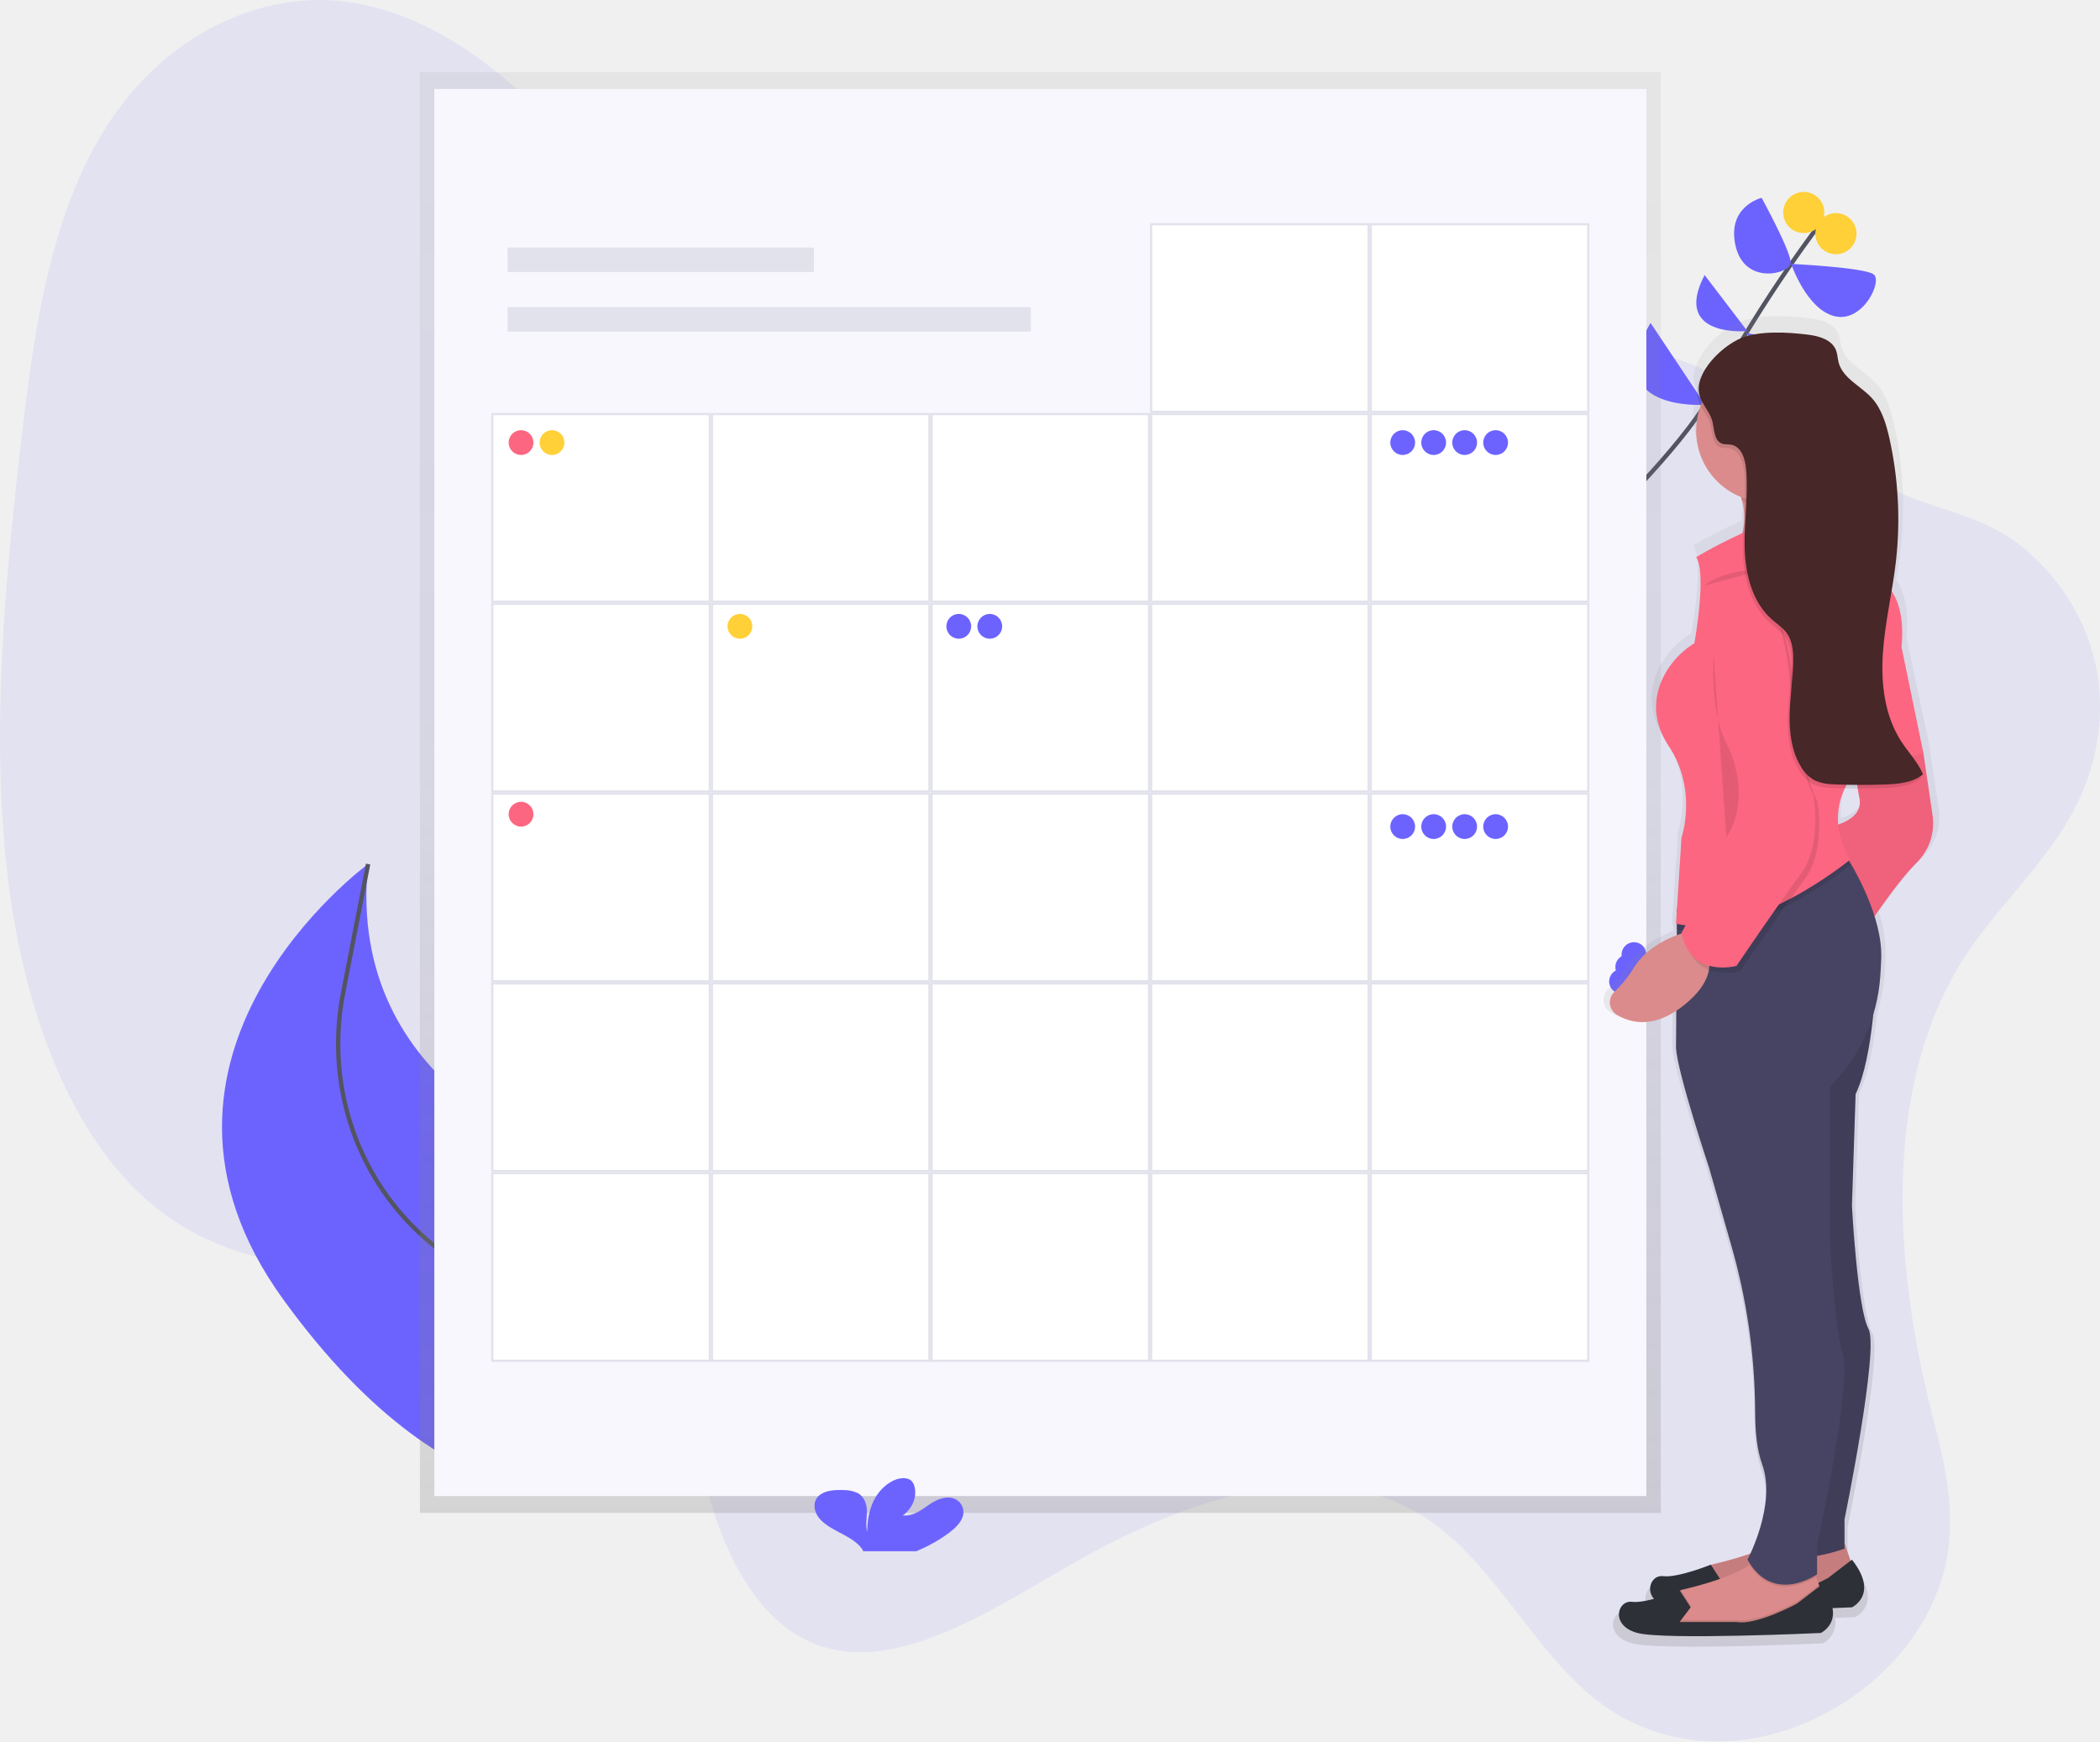
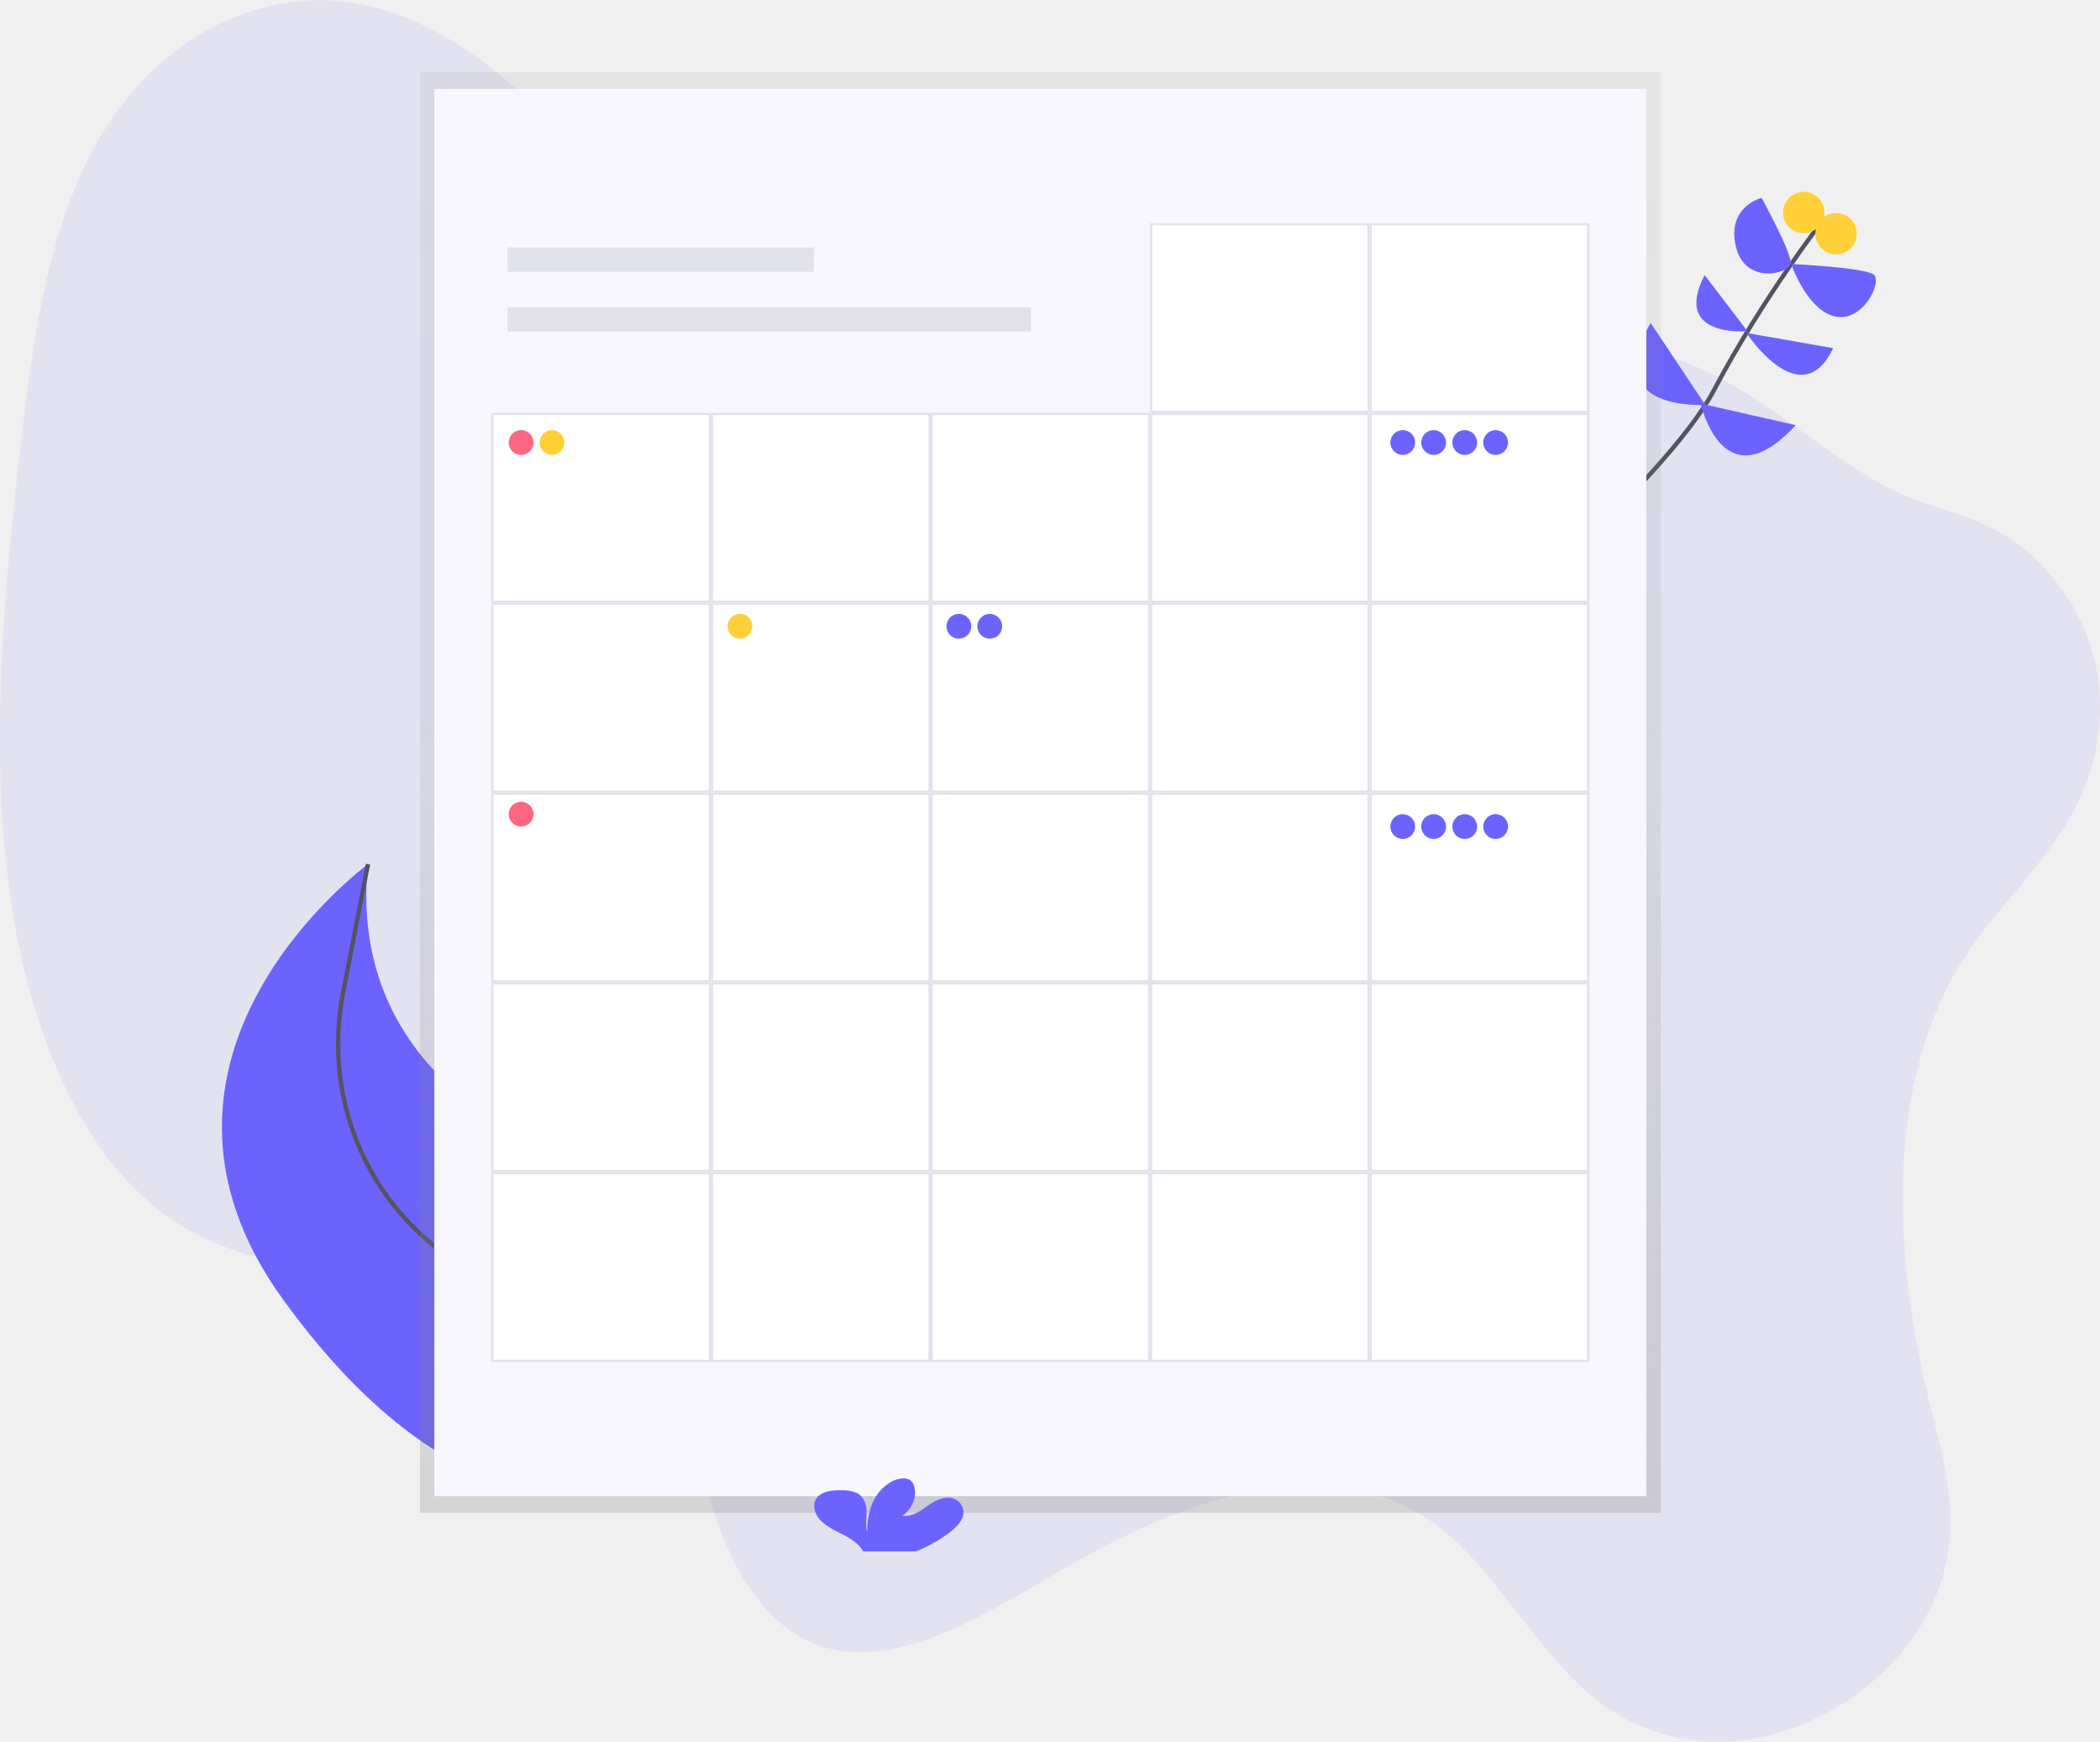
- <svg xmlns="http://www.w3.org/2000/svg" xmlns:xlink="http://www.w3.org/1999/xlink" id="53917d2c-59b7-443c-9dc6-ca37ebed1a74" data-name="Layer 1" width="965.64" height="800.81" viewBox="0 0 965.64 800.81">
-   <defs>
-     <linearGradient id="5075b4d4-ce6f-410a-b63e-15cf2dd063e7" x1="478.38" y1="695.72" x2="478.38" y2="33.2" gradientUnits="userSpaceOnUse">
-       <stop offset="0" stop-color="gray" stop-opacity="0.25" />
-       <stop offset="0.54" stop-color="gray" stop-opacity="0.12" />
-       <stop offset="1" stop-color="gray" stop-opacity="0.1" />
-     </linearGradient>
-     <linearGradient id="dee71953-6e04-4c93-a054-139b0acb5af5" x1="1834.21" y1="806.87" x2="1834.21" y2="194.98" gradientTransform="matrix(-1, 0, 0, 1, 2766, 0)" xlink:href="#5075b4d4-ce6f-410a-b63e-15cf2dd063e7" />
-   </defs>
-   <path d="M1019.06,492.09c-37.09,60-30.14,141.74-13.85,206.19,5.45,21.58,11.73,44.36,7.07,68.51-5.7,29.53-26.48,52.72-47.51,66-38.34,24.15-82.12,23.48-114-1.77-27.53-21.81-45.66-59.85-73.77-80.49-47-34.55-111.54-13.61-167.58,18.68C569.79,792,526.17,821,489.54,804.58c-25.77-11.53-41.84-44.06-49.34-79.46-3.62-17.09-5.81-35.76-14.11-48.78-4.94-7.74-11.73-12.92-18.77-17.17-64.25-38.74-151.18-6.35-213.14-50.22-41.85-29.62-65.64-90.8-73.46-156.22s-1.39-135.42,6.66-204.34c5.73-49,13.48-101.42,39.2-141.27,27.21-42.15,70.1-61,107.38-57s69.65,27.62,97.55,56.49c34.87,36.08,66.32,82.16,111.45,93.8,30.74,7.93,64.31-1.25,97-6.44,54.58-8.68,108.4-6.19,161.84-2.93,51.16,3.12,102.63,7,150.3,25,33.73,12.75,59.62,39.29,91.1,56.55,20.52,11.25,43.67,12.68,62.79,27.68,23.55,18.48,43.93,52.59,34.5,95.71C1071.5,437,1038.74,460.25,1019.06,492.09Z" transform="translate(-117.18 -49.59)" fill="#6c63ff" opacity="0.1" />
-   <path d="M781.67,356.47s101-84.63,123.46-127.3,51.05-79.44,51.05-79.44" transform="translate(-117.18 -49.59)" fill="none" stroke="#535461" stroke-miterlimit="10" stroke-width="2" />
-   <path d="M942.9,245.12l-43.69-9.85S909.52,281.35,942.9,245.12Z" transform="translate(-117.18 -49.59)" fill="#6c63ff" />
-   <path d="M876.14,198.08l25.14,37.65S852.13,239.28,876.14,198.08Z" transform="translate(-117.18 -49.59)" fill="#6c63ff" />
-   <path d="M960.09,209.73l-39.93-7S945.24,240.88,960.09,209.73Z" transform="translate(-117.18 -49.59)" fill="#6c63ff" />
-   <path d="M901,176.08l19.67,25.76S885.85,205.14,901,176.08Z" transform="translate(-117.18 -49.59)" fill="#6c63ff" />
-   <path d="M940.81,170.95s34,1.62,38,4.87-5.07,22.3-18,19.19S940.81,170.95,940.81,170.95Z" transform="translate(-117.18 -49.59)" fill="#6c63ff" />
-   <path d="M927.22,140.56s13.89,25.31,13.37,30.13-21.17,10.23-25.34-8S927.22,140.56,927.22,140.56Z" transform="translate(-117.18 -49.59)" fill="#6c63ff" />
-   <circle cx="963.75" cy="154.12" r="9.49" transform="matrix(0.3, -0.95, 0.95, 0.3, 408.68, 976.78)" fill="#ffd037" />
-   <circle cx="948.9" cy="144.43" r="9.49" transform="matrix(0.3, -0.95, 0.95, 0.3, 407.54, 955.85)" fill="#ffd037" />
-   <path d="M466.64,688.22S482.85,640,380.09,581.87c0,0-104.34-30.43-93.67-134.93,0,0-120.28,88.12-38.89,200.37s151.64,87.75,151.64,87.75Z" transform="translate(-117.18 -49.59)" fill="#6c63ff" />
-   <path d="M435.31,710s-50.14-54.19-98.2-75.14A95.71,95.71,0,0,1,311,617.47c-30.64-28-44-70.25-36.1-111l11.55-59.53" transform="translate(-117.18 -49.59)" fill="none" stroke="#535461" stroke-miterlimit="10" stroke-width="2" />
-   <rect x="193.07" y="33.2" width="570.61" height="662.53" fill="url(#5075b4d4-ce6f-410a-b63e-15cf2dd063e7)" />
-   <rect x="199.72" y="40.91" width="557.32" height="647.09" fill="#f7f7fd" />
-   <rect x="233.38" y="113.85" width="140.89" height="11.22" fill="#e2e2ec" />
-   <rect x="233.38" y="141.28" width="240.63" height="11.22" fill="#e2e2ec" />
-   <rect x="630.36" y="103.13" width="99.99" height="86.28" fill="#fff" />
-   <path d="M847,153.22V238.5H748V153.22h99m1-1H747V239.5H848V152.22Z" transform="translate(-117.18 -49.59)" fill="#e2e2ec" />
-   <rect x="529.37" y="103.13" width="99.99" height="86.28" fill="#fff" />
-   <path d="M746,153.22V238.5h-99V153.22h99m1-1h-101V239.5H747V152.22Z" transform="translate(-117.18 -49.59)" fill="#e2e2ec" />
-   <rect x="630.36" y="190.41" width="99.99" height="86.28" fill="#fff" />
-   <path d="M847,240.5v85.28H748V240.5h99m1-1H747v87.28H848V239.5Z" transform="translate(-117.18 -49.59)" fill="#e2e2ec" />
-   <rect x="529.37" y="190.41" width="99.99" height="86.28" fill="#fff" />
-   <path d="M746,240.5v85.28h-99V240.5h99m1-1h-101v87.28H747V239.5Z" transform="translate(-117.18 -49.59)" fill="#e2e2ec" />
-   <rect x="428.38" y="190.41" width="99.99" height="86.28" fill="#fff" />
-   <path d="M645.05,240.5v85.28h-99V240.5h99m1-1h-101v87.28h101V239.5Z" transform="translate(-117.18 -49.59)" fill="#e2e2ec" />
-   <rect x="327.39" y="190.41" width="99.99" height="86.28" fill="#fff" />
-   <path d="M544.06,240.5v85.28h-99V240.5h99m1-1h-101v87.28h101V239.5Z" transform="translate(-117.18 -49.59)" fill="#e2e2ec" />
-   <rect x="226.4" y="190.41" width="99.99" height="86.28" fill="#fff" />
-   <path d="M443.07,240.5v85.28h-99V240.5h99m1-1h-101v87.28h101V239.5Z" transform="translate(-117.18 -49.59)" fill="#e2e2ec" />
-   <rect x="630.36" y="277.68" width="99.99" height="86.28" fill="#fff" />
-   <path d="M847,327.78v85.28H748V327.78h99m1-1H747v87.28H848V326.78Z" transform="translate(-117.18 -49.59)" fill="#e2e2ec" />
-   <rect x="529.37" y="277.68" width="99.99" height="86.28" fill="#fff" />
-   <path d="M746,327.78v85.28h-99V327.78h99m1-1h-101v87.28H747V326.78Z" transform="translate(-117.18 -49.59)" fill="#e2e2ec" />
-   <rect x="428.38" y="277.68" width="99.99" height="86.28" fill="#fff" />
-   <path d="M645.05,327.78v85.28h-99V327.78h99m1-1h-101v87.28h101V326.78Z" transform="translate(-117.18 -49.59)" fill="#e2e2ec" />
-   <rect x="327.39" y="277.68" width="99.99" height="86.28" fill="#fff" />
-   <path d="M544.06,327.78v85.28h-99V327.78h99m1-1h-101v87.28h101V326.78Z" transform="translate(-117.18 -49.59)" fill="#e2e2ec" />
-   <rect x="226.4" y="277.68" width="99.99" height="86.28" fill="#fff" />
-   <path d="M443.07,327.78v85.28h-99V327.78h99m1-1h-101v87.28h101V326.78Z" transform="translate(-117.18 -49.59)" fill="#e2e2ec" />
-   <rect x="630.36" y="364.96" width="99.99" height="86.28" fill="#fff" />
-   <path d="M847,415.05v85.28H748V415.05h99m1-1H747v87.28H848V414.05Z" transform="translate(-117.18 -49.59)" fill="#e2e2ec" />
-   <rect x="529.37" y="364.96" width="99.99" height="86.28" fill="#fff" />
-   <path d="M746,415.05v85.28h-99V415.05h99m1-1h-101v87.28H747V414.05Z" transform="translate(-117.18 -49.59)" fill="#e2e2ec" />
-   <rect x="428.38" y="364.96" width="99.99" height="86.28" fill="#fff" />
-   <path d="M645.05,415.05v85.28h-99V415.05h99m1-1h-101v87.28h101V414.05Z" transform="translate(-117.18 -49.59)" fill="#e2e2ec" />
-   <rect x="327.39" y="364.96" width="99.99" height="86.28" fill="#fff" />
-   <path d="M544.06,415.05v85.28h-99V415.05h99m1-1h-101v87.28h101V414.05Z" transform="translate(-117.18 -49.59)" fill="#e2e2ec" />
-   <rect x="226.4" y="364.96" width="99.99" height="86.28" fill="#fff" />
-   <path d="M443.07,415.05v85.28h-99V415.05h99m1-1h-101v87.28h101V414.05Z" transform="translate(-117.18 -49.59)" fill="#e2e2ec" />
-   <rect x="630.36" y="452.23" width="99.99" height="86.28" fill="#fff" />
-   <path d="M847,502.33V587.6H748V502.33h99m1-1H747V588.6H848V501.33Z" transform="translate(-117.18 -49.59)" fill="#e2e2ec" />
-   <rect x="529.37" y="452.23" width="99.99" height="86.28" fill="#fff" />
-   <path d="M746,502.33V587.6h-99V502.33h99m1-1h-101V588.6H747V501.33Z" transform="translate(-117.18 -49.59)" fill="#e2e2ec" />
-   <rect x="428.38" y="452.23" width="99.99" height="86.28" fill="#fff" />
-   <path d="M645.05,502.33V587.6h-99V502.33h99m1-1h-101V588.6h101V501.33Z" transform="translate(-117.18 -49.59)" fill="#e2e2ec" />
-   <rect x="327.39" y="452.23" width="99.99" height="86.28" fill="#fff" />
-   <path d="M544.06,502.33V587.6h-99V502.33h99m1-1h-101V588.6h101V501.33Z" transform="translate(-117.18 -49.59)" fill="#e2e2ec" />
-   <rect x="226.4" y="452.23" width="99.99" height="86.28" fill="#fff" />
-   <path d="M443.07,502.33V587.6h-99V502.33h99m1-1h-101V588.6h101V501.33Z" transform="translate(-117.18 -49.59)" fill="#e2e2ec" />
-   <rect x="630.36" y="539.51" width="99.99" height="86.28" fill="#fff" />
-   <path d="M847,589.6v85.28H748V589.6h99m1-1H747v87.28H848V588.6Z" transform="translate(-117.18 -49.59)" fill="#e2e2ec" />
-   <rect x="529.37" y="539.51" width="99.99" height="86.28" fill="#fff" />
-   <path d="M746,589.6v85.28h-99V589.6h99m1-1h-101v87.28H747V588.6Z" transform="translate(-117.18 -49.59)" fill="#e2e2ec" />
-   <rect x="428.38" y="539.51" width="99.99" height="86.28" fill="#fff" />
-   <path d="M645.05,589.6v85.28h-99V589.6h99m1-1h-101v87.28h101V588.6Z" transform="translate(-117.18 -49.59)" fill="#e2e2ec" />
-   <rect x="327.39" y="539.51" width="99.99" height="86.28" fill="#fff" />
-   <path d="M544.06,589.6v85.28h-99V589.6h99m1-1h-101v87.28h101V588.6Z" transform="translate(-117.18 -49.59)" fill="#e2e2ec" />
-   <rect x="226.4" y="539.51" width="99.99" height="86.28" fill="#fff" />
-   <path d="M443.07,589.6v85.28h-99V589.6h99m1-1h-101v87.28h101V588.6Z" transform="translate(-117.18 -49.59)" fill="#e2e2ec" />
-   <path d="M553.6,754.48c2.86-2.17,5.55-4.73,6.38-7.85a6.64,6.64,0,0,0-4.46-8c-4.09-1.28-8.46,1-11.78,3.37s-7.11,5-11.45,4.51c4.49-3.25,6.63-8.52,5.39-13.31a5.16,5.16,0,0,0-1.5-2.7c-2.27-2-6.39-1.13-9.11.43-8.65,5-11.06,14.55-11.11,23.18-.87-3.11-.14-6.35-.16-9.55s-1.09-6.73-4.39-8.45a15.71,15.71,0,0,0-6.7-1.29c-3.89-.12-8.22.2-10.87,2.52-3.3,2.88-2.44,7.72.43,10.89s7.24,5.16,11.25,7.35c3.06,1.67,6.16,3.62,8,6.26a5.68,5.68,0,0,1,.6,1.12h24.37A70.07,70.07,0,0,0,553.6,754.48Z" transform="translate(-117.18 -49.59)" fill="#6c63ff" />
-   <circle cx="239.59" cy="203.53" r="5.7" fill="#fc6681" />
-   <circle cx="253.83" cy="203.53" r="5.7" fill="#ffd037" />
-   <circle cx="440.87" cy="288.03" r="5.7" fill="#6c63ff" />
-   <circle cx="455.12" cy="288.03" r="5.7" fill="#6c63ff" />
-   <circle cx="745.64" cy="451.33" r="5.7" fill="#6c63ff" />
-   <circle cx="748.49" cy="444.69" r="5.7" fill="#6c63ff" />
-   <circle cx="751.34" cy="438.99" r="5.7" fill="#6c63ff" />
-   <circle cx="645" cy="203.53" r="5.7" fill="#6c63ff" />
-   <circle cx="659.24" cy="203.53" r="5.7" fill="#6c63ff" />
-   <circle cx="673.49" cy="203.53" r="5.7" fill="#6c63ff" />
-   <circle cx="687.73" cy="203.53" r="5.7" fill="#6c63ff" />
-   <circle cx="645" cy="380.12" r="5.7" fill="#6c63ff" />
-   <circle cx="659.24" cy="380.12" r="5.7" fill="#6c63ff" />
-   <circle cx="673.49" cy="380.12" r="5.7" fill="#6c63ff" />
-   <circle cx="687.73" cy="380.12" r="5.7" fill="#6c63ff" />
-   <circle cx="340.23" cy="288.03" r="5.7" fill="#ffd037" />
-   <circle cx="239.59" cy="374.43" r="5.7" fill="#fc6681" />
-   <path d="M857.9,515.22c6.25,3.69,16,6.09,28.35-1.84l-.12,17.56c.88,12,15.77,55.91,15.77,55.91l10.5,36.1a282.47,282.47,0,0,1,11.54,78.53c0,8.81.82,17.89,3.35,24.72,5.59,15.11-2.2,34.58-5.58,41.83a175.68,175.68,0,0,1-17.33,4.88,11.84,11.84,0,0,0-1.55.47l-.07-.1S887,779.53,880,778.67c-5.22-.64-8.49,5.87-4.4,10.66-3.86,1-7.82,1.71-10.49,1.38-7-.86-10.51,11.18,2.63,14.62s87.59,0,87.59,0a10.56,10.56,0,0,0,5.6-11.66c5.72-.22,9.29-.39,9.29-.39s13.14-6,0-22.37l-.7.53-2.81-8.27V752s16.64-80,11.39-89.46-7.88-57.63-7.88-57.63L972,552.44c4.75-9.8,7.18-25.16,8.41-37.17a78.87,78.87,0,0,0,3.36-17.63c.21-2.82.38-5.78.49-8.85A59.33,59.33,0,0,0,981,469c5-7.2,13.13-18.33,19.84-24.91,10.51-10.32,7.88-22.37,7.88-22.37l-4.38-29.25-10.51-49.89c1.32-13.84-1.57-21.81-4.76-26.31.76-4.47,1.47-8.94,2-13.43A171.87,171.87,0,0,0,988,244.36c-1.52-6.69-3.59-13.55-8.28-18.62-5.31-5.74-13.93-9.24-15.91-16.76-.49-1.87-.51-3.86-1.22-5.66-1.92-4.92-8-6.71-13.32-7.35-9.48-1.15-23.19-2-32.3,1.7-6.36,2.6-15.12,9.76-18.6,17.44-2,3.53-2.93,7.24-2.08,10.73a14.71,14.71,0,0,0,1.51,3.67A33,33,0,0,0,895.76,241a33.56,33.56,0,0,0,21.42,31.13c.21.66.4,1.31.56,1.95a33.42,33.42,0,0,1,.86,4.69c-.17,3-.36,6.09-.5,9.14q-.15.63-.32,1.24a225.38,225.38,0,0,0-22,11.22c5.26,7.74-.88,40.43-.88,40.43-13.14,7.74-26.28,27.53-12.26,48.17s6.13,43,6.13,43l-2.19,33.63h0v.06l-.44,6.73.17,0-.17,2.55.38.07,0,2.74c-6.15,2.26-15.14,6.82-20.5,15.25a53.81,53.81,0,0,1-9.17,11.25A6.76,6.76,0,0,0,857.9,515.22Zm105.76-89.36a32,32,0,0,1,3.11-16.92q3.09.06,6.19.07c.21,1.45.46,2.83.76,4.09C975.5,420.68,968.39,424.31,963.65,425.85Z" transform="translate(-117.18 -49.59)" fill="url(#dee71953-6e04-4c93-a054-139b0acb5af5)" />
-   <path d="M965.39,759.25l3.37,10.11-11,11-36.24,8.43-26.13-2.53,1.69-9.27h0a11.18,11.18,0,0,1,8.3-8.17c10.74-2.52,31.22-8.28,35.52-16.27Z" transform="translate(-117.18 -49.59)" fill="#db8b8b" />
-   <path d="M965.39,759.25l3.37,10.11-11,11-36.24,8.43-26.13-2.53,1.69-9.27h0a11.18,11.18,0,0,1,8.3-8.17c10.74-2.52,31.22-8.28,35.52-16.27Z" transform="translate(-117.18 -49.59)" opacity="0.1" />
-   <path d="M903.86,783.69l5.06-6.74-5.06-7.81s-15.17,6.12-21.91,5.28-10.11,11,2.53,14.33,84.28,0,84.28,0,12.64-5.9,0-21.91l-11,8.43s-18.54,10.11-27.81,8.43Z" transform="translate(-117.18 -49.59)" fill="#2e3037" />
-   <path d="M881.1,798l26.13,2.53,36.24-8.43,11-11-.89-2.68-1.26-3.76L951.06,771l-24.44-6.74a15.14,15.14,0,0,1-5,5c-7.94,5.43-22.2,9.35-30.57,11.31a8.77,8.77,0,0,0-1,.31,11.14,11.14,0,0,0-7.26,7.86Z" transform="translate(-117.18 -49.59)" fill="#db8b8b" />
-   <path d="M881.1,798l26.13,2.53,36.24-8.43,11-11-.89-2.68-10.06,7.74s-18.54,10.11-27.81,8.43H889.53l5.06-6.74-4.54-7a11.14,11.14,0,0,0-7.26,7.86Z" transform="translate(-117.18 -49.59)" opacity="0.1" />
-   <path d="M889.53,795.49l5.06-6.74-5.06-7.81s-15.17,6.12-21.91,5.28-10.11,11,2.53,14.33,84.28,0,84.28,0,12.64-5.9,0-21.91l-11,8.43s-18.54,10.11-27.81,8.43Z" transform="translate(-117.18 -49.59)" fill="#2e3037" />
-   <path d="M910.6,306.66s40.46,4.21,34.56-12.64a30.34,30.34,0,0,1-1.25-14.88A41.25,41.25,0,0,1,951.06,262l-37.93,5.9a47.5,47.5,0,0,1,5.14,12.18C922.79,297.95,910.6,306.66,910.6,306.66Z" transform="translate(-117.18 -49.59)" fill="#db8b8b" />
-   <path d="M979.71,498.82s-.84,36.24-9.27,53.94l-1.69,51.41s2.53,47.2,7.59,56.47-11,87.65-11,87.65v13.49s-27,10.11-34.56-1.69l7.59-100.3L935,520.73Z" transform="translate(-117.18 -49.59)" fill="#474463" />
-   <path d="M979.71,498.82s-.84,36.24-9.27,53.94l-1.69,51.41s2.53,47.2,7.59,56.47-11,87.65-11,87.65v13.49s-27,10.11-34.56-1.69l7.59-100.3L935,520.73Z" transform="translate(-117.18 -49.59)" opacity="0.1" />
-   <path d="M996.57,382.51l5.06,13.49,4.21,28.66a25.35,25.35,0,0,1-7.59,21.91c-10.11,10.11-23.6,31.18-23.6,31.18l-16-48s16-2.53,13.49-13.49S970.44,385,970.44,385Z" transform="translate(-117.18 -49.59)" fill="#fc6681" />
-   <path d="M996.57,382.51l5.06,13.49,4.21,28.66a25.35,25.35,0,0,1-7.59,21.91c-10.11,10.11-23.6,31.18-23.6,31.18l-16-48s16-2.53,13.49-13.49S970.44,385,970.44,385Z" transform="translate(-117.18 -49.59)" opacity="0.05" />
-   <path d="M921.66,769.27c10.81,17,27.64,7.37,30.62,5.45L951.06,771l-24.44-6.74A15.14,15.14,0,0,1,921.66,769.27Z" transform="translate(-117.18 -49.59)" opacity="0.1" />
-   <path d="M887.85,531.69c.84,11.8,15.17,54.78,15.17,54.78l10.11,35.37a281.44,281.44,0,0,1,11.11,76.94c0,8.63.79,17.53,3.23,24.22,6.74,18.54-6.74,43.83-6.74,43.83,11.8,21.07,32,6.74,32,6.74V760.09s16-73.33,11.8-87.65-5.9-53.1-5.9-53.1v-70a79.38,79.38,0,0,0,23.13-50.32c.2-2.76.36-5.66.47-8.67.68-19-12.32-41.31-17.4-49.25-1.22-1.92-2-3-2-3l-74.42,29.52-.17.07,0,2.88,0,6.37Z" transform="translate(-117.18 -49.59)" fill="#474463" />
-   <path d="M913.13,267.89a47.5,47.5,0,0,1,5.14,12.18,33,33,0,0,0,25.64-.94A41.25,41.25,0,0,1,951.06,262Z" transform="translate(-117.18 -49.59)" opacity="0.1" />
-   <circle cx="812.81" cy="198.06" r="32.87" fill="#db8b8b" />
-   <path d="M887.85,476.91l.36.07c35.34,7.27,79.71-29.57,79.71-29.57a43.68,43.68,0,0,1-3.07-6.27c-1.22-1.92-2-3-2-3l-74.42,29.52-.19,2.95Z" transform="translate(-117.18 -49.59)" opacity="0.1" />
-   <path d="M897.12,305.81s47.2-28.66,62.37-16.86l21.07,27s13.49,4.21,11,31.18L1001.63,396l-30.34,7.59s-17.7,16.86-3.37,41.3c0,0-44.67,37.08-80.07,29.5l2.53-39.61s7.59-21.91-5.9-42.14-.84-39.61,11.8-47.2C896.28,345.43,902.17,313.4,897.12,305.81Z" transform="translate(-117.18 -49.59)" fill="#fc6681" />
-   <path d="M894.59,477.75s-17.7,3.37-26.13,16.86a52.53,52.53,0,0,1-8.82,11,6.69,6.69,0,0,0,1,10.66c6.69,4,17.6,6.49,31.38-4.83C915.66,492.08,894.59,477.75,894.59,477.75Z" transform="translate(-117.18 -49.59)" fill="#db8b8b" />
-   <path d="M920.72,321.83s16.86-1.69,21.07,42.14,11,53.94,11,53.94,4.21,22.76-5.9,36.24-29.5,42.14-29.5,42.14-21.07,5.9-25.28-15.17l26.13-48.88s4.21-16.86-5.9-28.66S894.59,313.4,920.72,321.83Z" transform="translate(-117.18 -49.59)" opacity="0.1" />
-   <path d="M919,319.3s16.86-1.69,21.07,42.14,11,53.94,11,53.94,4.21,22.76-5.9,36.24-29.5,42.14-29.5,42.14-21.07,5.9-25.28-15.17l26.13-48.88s4.21-16.86-5.9-28.66S892.9,310.87,919,319.3Z" transform="translate(-117.18 -49.59)" fill="#fc6681" />
-   <path d="M905.12,350.9S903.44,377,911,391.36s7.59,32.87,0,43" transform="translate(-117.18 -49.59)" opacity="0.1" />
-   <path d="M900.91,318.88s6.74-6.74,26.13-7.59,27.81-6.74,27.81-6.74" transform="translate(-117.18 -49.59)" opacity="0.1" />
-   <path d="M947.79,205.18c5.12.63,11,2.39,12.82,7.2.68,1.77.7,3.72,1.17,5.55,1.91,7.36,10.2,10.79,15.31,16.42,4.51,5,6.5,11.69,8,18.24a171.4,171.4,0,0,1,3,57.26c-1.64,14-5,27.74-5.94,41.78s.78,28.81,8.45,40.61c3.3,5.07,7.66,9.53,10,15.11-4.83,3.92-11.5,4.48-17.73,4.69q-10.87.37-21.75,0c-3.8-.13-7.77-.38-11.05-2.3a17.06,17.06,0,0,1-5.8-6.23c-4.15-7-5.19-15.5-5-23.66s1.47-16.28,1.62-24.45c.08-4.45-.27-9.18-2.83-12.82-1.85-2.63-4.66-4.4-7.06-6.53-9-8-12.12-20.82-12.42-32.87s1.69-24.12.67-36.13c-.4-4.7-2.16-10.35-6.78-11.26-1.46-.29-3,0-4.4-.56-3.71-1.43-3.35-6.66-4.41-10.49-1.19-4.3-4.86-7.62-5.89-12-2.43-10.2,10.55-22.37,19.06-25.92C925.48,203.2,938.67,204.06,947.79,205.18Z" transform="translate(-117.18 -49.59)" opacity="0.1" />
-   <path d="M948.63,203.5c5.12.63,11,2.39,12.82,7.2.68,1.77.7,3.72,1.17,5.55,1.91,7.36,10.2,10.79,15.31,16.42,4.51,5,6.5,11.69,8,18.24a171.4,171.4,0,0,1,3,57.26c-1.64,14-5,27.74-5.94,41.78s.78,28.81,8.45,40.61c3.3,5.07,7.66,9.53,10,15.11-4.83,3.92-11.5,4.48-17.73,4.69q-10.87.37-21.75,0c-3.8-.13-7.77-.38-11.05-2.3a17.06,17.06,0,0,1-5.8-6.23c-4.15-7-5.19-15.5-5-23.66s1.47-16.28,1.62-24.45c.08-4.45-.27-9.18-2.83-12.82-1.85-2.63-4.66-4.4-7.06-6.53-9-8-12.12-20.82-12.42-32.87s1.69-24.12.67-36.13c-.4-4.7-2.16-10.35-6.78-11.26-1.46-.29-3,0-4.4-.56-3.71-1.43-3.35-6.66-4.41-10.49-1.19-4.3-4.86-7.62-5.89-12-2.43-10.2,10.55-22.37,19.06-25.92C926.32,201.51,939.51,202.37,948.63,203.5Z" transform="translate(-117.18 -49.59)" fill="#472727" />
+ <svg xmlns="http://www.w3.org/2000/svg" version="1.1" id="_x35_3917d2c-59b7-443c-9dc6-ca37ebed1a74" x="0px" y="0px" viewBox="0 0 965.6 800.8" style="enable-background:new 0 0 965.6 800.8;" xml:space="preserve">
+   <style type="text/css">
+ 	.st0{opacity:0.1;fill:#6C63FF;enable-background:new    ;}
+ 	.st1{fill:none;stroke:#535461;stroke-width:2;stroke-miterlimit:10;}
+ 	.st2{fill:#6C63FF;}
+ 	.st3{fill:#FFD037;}
+ 	.st4{fill:url(#SVGID_1_);}
+ 	.st5{fill:#F7F7FD;}
+ 	.st6{fill:#E2E2EC;}
+ 	.st7{fill:#FFFFFF;}
+ 	.st8{fill:#FC6681;}
+ </style>
+   <path class="st0" d="M901.9,442.5c-37.1,60-30.1,141.7-13.8,206.2c5.5,21.6,11.7,44.4,7.1,68.5c-5.7,29.5-26.5,52.7-47.5,66  c-38.3,24.2-82.1,23.5-114-1.8c-27.5-21.8-45.7-59.8-73.8-80.5c-47-34.5-111.5-13.6-167.6,18.7c-39.6,22.8-83.3,51.8-119.9,35.4  c-25.8-11.5-41.8-44.1-49.3-79.5c-3.6-17.1-5.8-35.8-14.1-48.8c-4.9-7.7-11.7-12.9-18.8-17.2C225.9,570.8,139,603.2,77,559.4  c-41.8-29.6-65.6-90.8-73.5-156.2s-1.4-135.4,6.7-204.3c5.7-49,13.5-101.4,39.2-141.3c27.2-42.2,70.1-61,107.4-57  s69.6,27.6,97.5,56.5c34.9,36.1,66.3,82.2,111.5,93.8c30.7,7.9,64.3-1.3,97-6.4c54.6-8.7,108.4-6.2,161.8-2.9  c51.2,3.1,102.6,7,150.3,25c33.7,12.8,59.6,39.3,91.1,56.6c20.5,11.3,43.7,12.7,62.8,27.7c23.6,18.5,43.9,52.6,34.5,95.7  C954.3,387.4,921.6,410.7,901.9,442.5z" />
+   <path class="st1" d="M664.5,306.9c0,0,101-84.6,123.5-127.3s51-79.4,51-79.4" />
+   <path class="st2" d="M825.7,195.5l-43.7-9.9C782,185.7,792.3,231.8,825.7,195.5z" />
+   <path class="st2" d="M759,148.5l25.1,37.7C784.1,186.1,735,189.7,759,148.5z" />
+   <path class="st2" d="M842.9,160.1l-39.9-7C803,153.1,828.1,191.3,842.9,160.1z" />
+   <path class="st2" d="M783.8,126.5l19.7,25.8C803.5,152.3,768.7,155.6,783.8,126.5z" />
+   <path class="st2" d="M823.6,121.4c0,0,34,1.6,38,4.9s-5.1,22.3-18,19.2S823.6,121.4,823.6,121.4z" />
+   <path class="st2" d="M810,91c0,0,13.9,25.3,13.4,30.1s-21.2,10.2-25.3-8S810,91,810,91z" />
+   <ellipse transform="matrix(0.3011 -0.9536 0.9536 0.3011 487.5323 880.1285)" class="st3" cx="844.2" cy="107.5" rx="9.5" ry="9.5" />
+   <ellipse transform="matrix(0.3011 -0.9536 0.9536 0.3011 486.4667 859.2153)" class="st3" cx="829.4" cy="97.7" rx="9.5" ry="9.5" />
+   <path class="st2" d="M349.5,638.6c0,0,16.2-48.2-86.6-106.3c0,0-104.3-30.4-93.7-134.9c0,0-120.3,88.1-38.9,200.4  S282,685.5,282,685.5L349.5,638.6z" />
+   <path class="st1" d="M318.1,660.4c0,0-50.1-54.2-98.2-75.1c-9.6-4.3-18.4-10.2-26.1-17.4c-30.6-28-44-70.2-36.1-111l11.5-59.5" />
+   <linearGradient id="SVGID_1_" gradientUnits="userSpaceOnUse" x1="478.375" y1="104.27" x2="478.375" y2="766.8" gradientTransform="matrix(1 0 0 -1 0 800)">
+     <stop offset="0" style="stop-color:#808080;stop-opacity:0.25" />
+     <stop offset="0.54" style="stop-color:#808080;stop-opacity:0.12" />
+     <stop offset="1" style="stop-color:#808080;stop-opacity:0.1" />
+   </linearGradient>
+   <rect x="193.1" y="33.2" class="st4" width="570.6" height="662.5" />
+   <rect x="199.7" y="40.9" class="st5" width="557.3" height="647.1" />
+   <rect x="233.4" y="113.8" class="st6" width="140.9" height="11.2" />
+   <rect x="233.4" y="141.3" class="st6" width="240.6" height="11.2" />
+   <rect x="630.4" y="103.1" class="st7" width="100" height="86.3" />
+   <path class="st6" d="M729.8,103.6v85.3h-99v-85.3H729.8 M730.8,102.6h-101v87.3h101V102.6z" />
+   <rect x="529.4" y="103.1" class="st7" width="100" height="86.3" />
+   <path class="st6" d="M628.8,103.6v85.3h-99v-85.3H628.8 M629.8,102.6h-101v87.3h101V102.6z" />
+   <rect x="630.4" y="190.4" class="st7" width="100" height="86.3" />
+   <path class="st6" d="M729.8,190.9v85.3h-99v-85.3H729.8 M730.8,189.9h-101v87.3h101V189.9z" />
+   <rect x="529.4" y="190.4" class="st7" width="100" height="86.3" />
+   <path class="st6" d="M628.8,190.9v85.3h-99v-85.3H628.8 M629.8,189.9h-101v87.3h101V189.9z" />
+   <rect x="428.4" y="190.4" class="st7" width="100" height="86.3" />
+   <path class="st6" d="M527.9,190.9v85.3h-99v-85.3H527.9 M528.9,189.9h-101v87.3h101V189.9z" />
+   <rect x="327.4" y="190.4" class="st7" width="100" height="86.3" />
+   <path class="st6" d="M426.9,190.9v85.3h-99v-85.3H426.9 M427.9,189.9h-101v87.3h101V189.9z" />
+   <rect x="226.4" y="190.4" class="st7" width="100" height="86.3" />
+   <path class="st6" d="M325.9,190.9v85.3h-99v-85.3H325.9 M326.9,189.9h-101v87.3h101V189.9z" />
+   <rect x="630.4" y="277.7" class="st7" width="100" height="86.3" />
+   <path class="st6" d="M729.8,278.2v85.3h-99v-85.3H729.8 M730.8,277.2h-101v87.3h101V277.2z" />
+   <rect x="529.4" y="277.7" class="st7" width="100" height="86.3" />
+   <path class="st6" d="M628.8,278.2v85.3h-99v-85.3H628.8 M629.8,277.2h-101v87.3h101V277.2z" />
+   <rect x="428.4" y="277.7" class="st7" width="100" height="86.3" />
+   <path class="st6" d="M527.9,278.2v85.3h-99v-85.3H527.9 M528.9,277.2h-101v87.3h101V277.2z" />
+   <rect x="327.4" y="277.7" class="st7" width="100" height="86.3" />
+   <path class="st6" d="M426.9,278.2v85.3h-99v-85.3H426.9 M427.9,277.2h-101v87.3h101V277.2z" />
+   <rect x="226.4" y="277.7" class="st7" width="100" height="86.3" />
+   <path class="st6" d="M325.9,278.2v85.3h-99v-85.3H325.9 M326.9,277.2h-101v87.3h101V277.2z" />
+   <rect x="630.4" y="365" class="st7" width="100" height="86.3" />
+   <path class="st6" d="M729.8,365.5v85.3h-99v-85.3H729.8 M730.8,364.5h-101v87.3h101V364.5z" />
+   <rect x="529.4" y="365" class="st7" width="100" height="86.3" />
+   <path class="st6" d="M628.8,365.5v85.3h-99v-85.3H628.8 M629.8,364.5h-101v87.3h101V364.5z" />
+   <rect x="428.4" y="365" class="st7" width="100" height="86.3" />
+   <path class="st6" d="M527.9,365.5v85.3h-99v-85.3H527.9 M528.9,364.5h-101v87.3h101V364.5z" />
+   <rect x="327.4" y="365" class="st7" width="100" height="86.3" />
+   <path class="st6" d="M426.9,365.5v85.3h-99v-85.3H426.9 M427.9,364.5h-101v87.3h101V364.5z" />
+   <rect x="226.4" y="365" class="st7" width="100" height="86.3" />
+   <path class="st6" d="M325.9,365.5v85.3h-99v-85.3H325.9 M326.9,364.5h-101v87.3h101V364.5z" />
+   <rect x="630.4" y="452.2" class="st7" width="100" height="86.3" />
+   <path class="st6" d="M729.8,452.7V538h-99v-85.3H729.8 M730.8,451.7h-101V539h101V451.7z" />
+   <rect x="529.4" y="452.2" class="st7" width="100" height="86.3" />
+   <path class="st6" d="M628.8,452.7V538h-99v-85.3H628.8 M629.8,451.7h-101V539h101V451.7z" />
+   <rect x="428.4" y="452.2" class="st7" width="100" height="86.3" />
+   <path class="st6" d="M527.9,452.7V538h-99v-85.3H527.9 M528.9,451.7h-101V539h101V451.7z" />
+   <rect x="327.4" y="452.2" class="st7" width="100" height="86.3" />
+   <path class="st6" d="M426.9,452.7V538h-99v-85.3H426.9 M427.9,451.7h-101V539h101V451.7z" />
+   <rect x="226.4" y="452.2" class="st7" width="100" height="86.3" />
+   <path class="st6" d="M325.9,452.7V538h-99v-85.3H325.9 M326.9,451.7h-101V539h101V451.7z" />
+   <rect x="630.4" y="539.5" class="st7" width="100" height="86.3" />
+   <path class="st6" d="M729.8,540v85.3h-99V540H729.8 M730.8,539h-101v87.3h101V539z" />
+   <rect x="529.4" y="539.5" class="st7" width="100" height="86.3" />
+   <path class="st6" d="M628.8,540v85.3h-99V540H628.8 M629.8,539h-101v87.3h101V539z" />
+   <rect x="428.4" y="539.5" class="st7" width="100" height="86.3" />
+   <path class="st6" d="M527.9,540v85.3h-99V540H527.9 M528.9,539h-101v87.3h101V539z" />
+   <rect x="327.4" y="539.5" class="st7" width="100" height="86.3" />
+   <path class="st6" d="M426.9,540v85.3h-99V540H426.9 M427.9,539h-101v87.3h101V539z" />
+   <rect x="226.4" y="539.5" class="st7" width="100" height="86.3" />
+   <path class="st6" d="M325.9,540v85.3h-99V540H325.9 M326.9,539h-101v87.3h101V539z" />
+   <path class="st2" d="M436.4,704.9c2.9-2.2,5.5-4.7,6.4-7.8c0.9-3.4-1.1-6.9-4.5-8c-4.1-1.3-8.5,1-11.8,3.4s-7.1,5-11.5,4.5  c4.5-3.3,6.6-8.5,5.4-13.3c-0.2-1-0.7-2-1.5-2.7c-2.3-2-6.4-1.1-9.1,0.4c-8.7,5-11.1,14.5-11.1,23.2c-0.9-3.1-0.1-6.3-0.2-9.5  s-1.1-6.7-4.4-8.5c-2.1-0.9-4.4-1.4-6.7-1.3c-3.9-0.1-8.2,0.2-10.9,2.5c-3.3,2.9-2.4,7.7,0.4,10.9s7.2,5.2,11.3,7.3  c3.1,1.7,6.2,3.6,8,6.3c0.2,0.3,0.4,0.7,0.6,1.1h24.4C426.7,711.2,431.8,708.3,436.4,704.9z" />
+   <circle class="st8" cx="239.6" cy="203.5" r="5.7" />
+   <circle class="st3" cx="253.8" cy="203.5" r="5.7" />
+   <circle class="st2" cx="440.9" cy="288" r="5.7" />
+   <circle class="st2" cx="455.1" cy="288" r="5.7" />
+   <circle class="st2" cx="645" cy="203.5" r="5.7" />
+   <circle class="st2" cx="659.2" cy="203.5" r="5.7" />
+   <circle class="st2" cx="673.5" cy="203.5" r="5.7" />
+   <circle class="st2" cx="687.7" cy="203.5" r="5.7" />
+   <circle class="st2" cx="645" cy="380.1" r="5.7" />
+   <circle class="st2" cx="659.2" cy="380.1" r="5.7" />
+   <circle class="st2" cx="673.5" cy="380.1" r="5.7" />
+   <circle class="st2" cx="687.7" cy="380.1" r="5.7" />
+   <circle class="st3" cx="340.2" cy="288" r="5.7" />
+   <circle class="st8" cx="239.6" cy="374.4" r="5.7" />
</svg>
